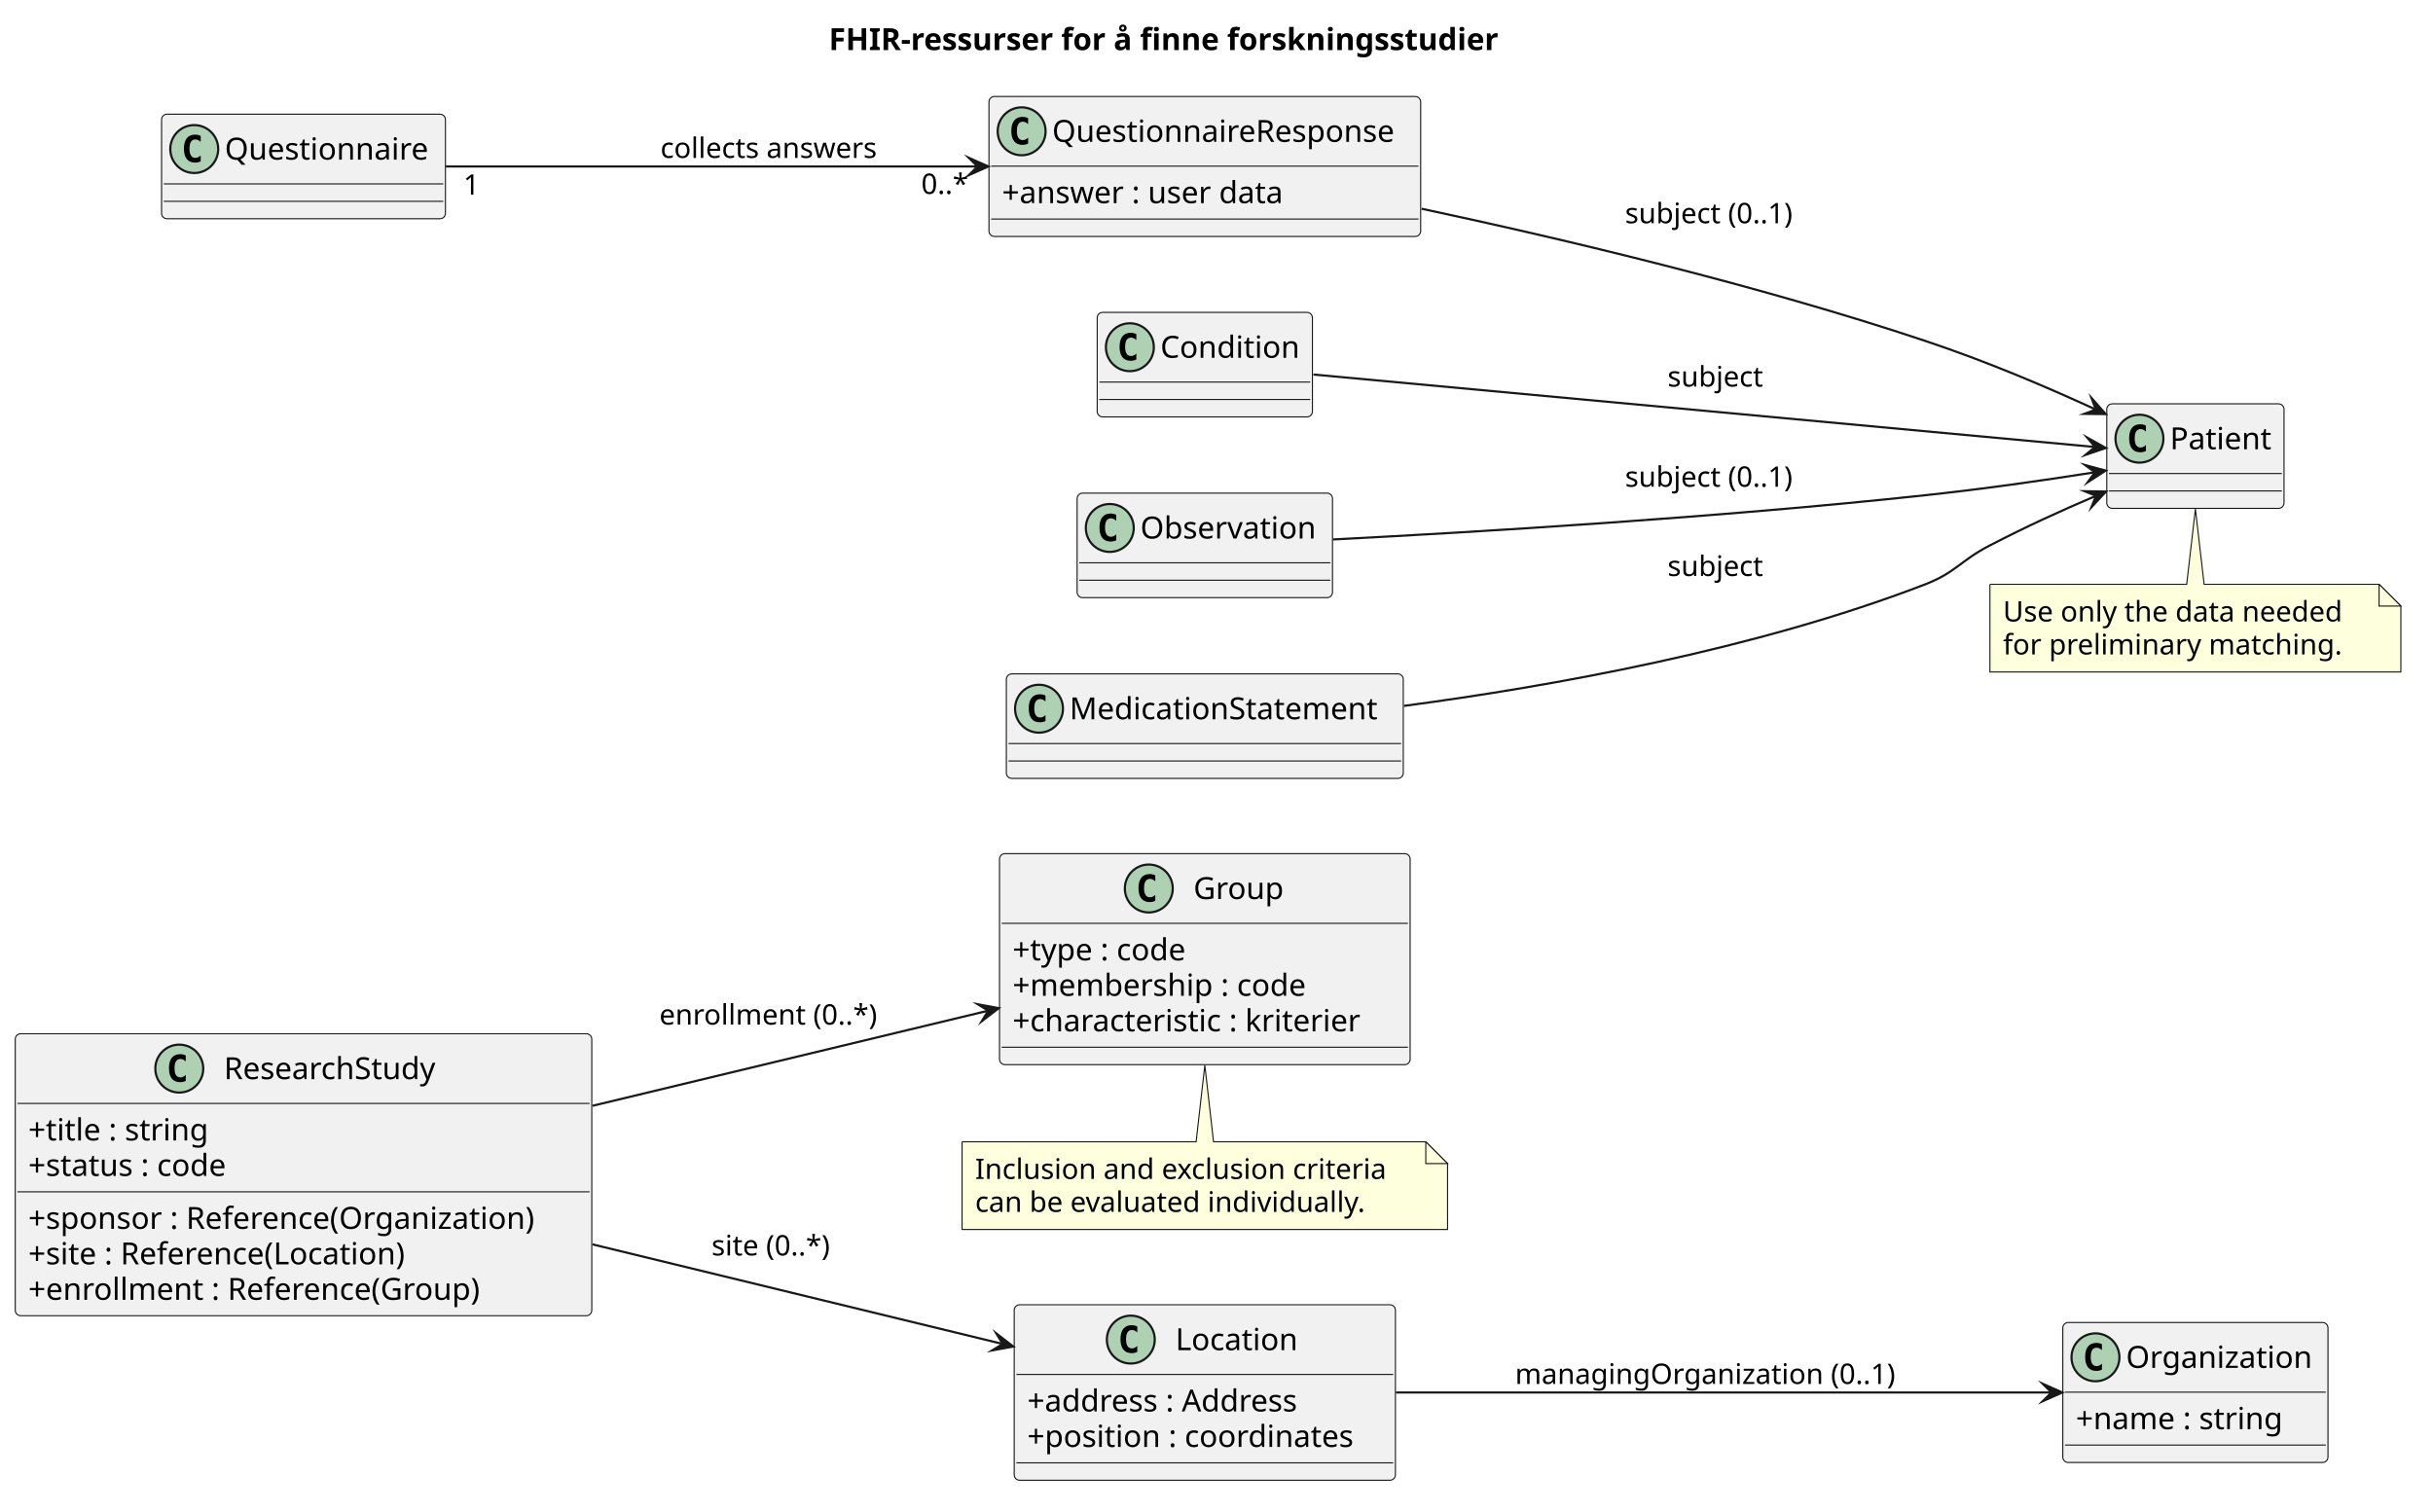
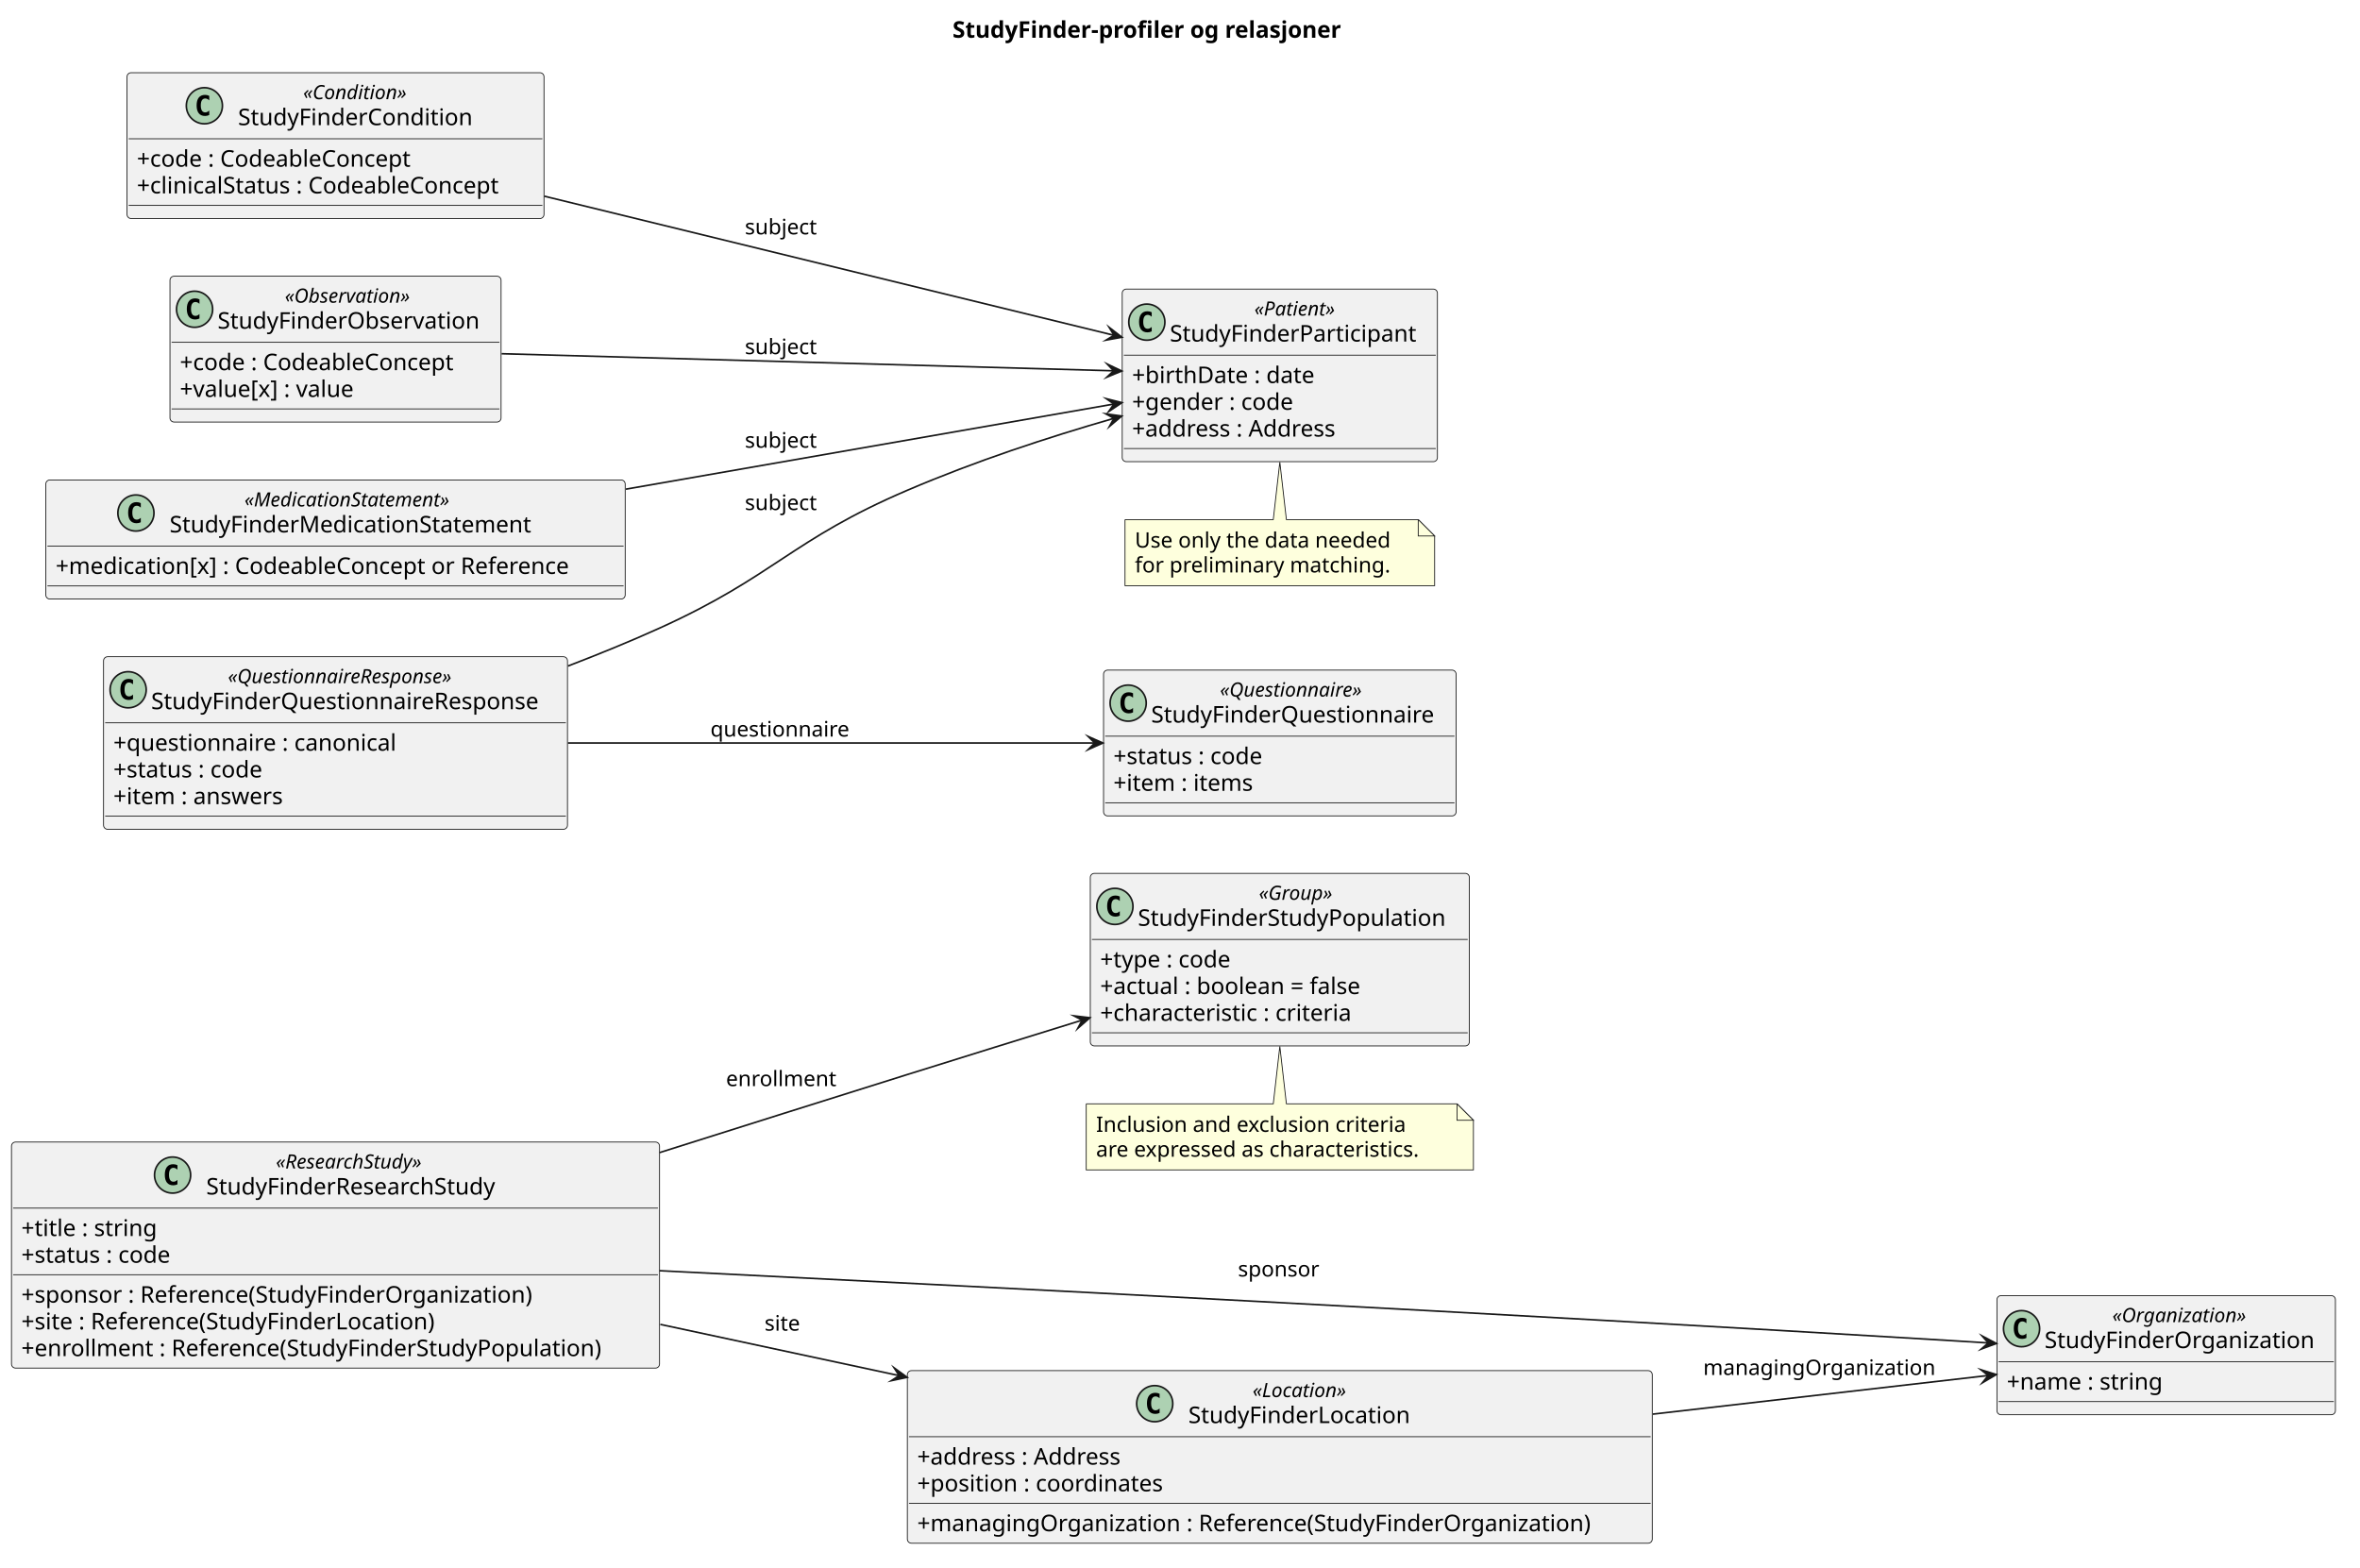
- <svg xmlns="http://www.w3.org/2000/svg" version="1.1" data-diagram-type="CLASS" style="width:1117px;height:694px;background:#FFFFFF;" width="1117px" height="694px" viewBox="0 0 1117 694" zoomAndPan="magnify" preserveAspectRatio="none" contentStyleType="text/css">
+ <svg xmlns="http://www.w3.org/2000/svg" version="1.1" data-diagram-type="CLASS" style="width:1438px;height:955px;background:#FFFFFF;" width="1438px" height="955px" viewBox="0 0 1438 955" zoomAndPan="magnify" preserveAspectRatio="none" contentStyleType="text/css">
  <defs />
  <g font-family="sans-serif" lengthAdjust="spacing">
    <g class="title" data-source-line="1">
-       <text x="380.534" y="22.995" fill="#000" font-size="14" textLength="349.18" font-weight="700">FHIR-ressurser for å finne forskningsstudier</text>
+       <text x="580.395" y="22.995" fill="#000" font-size="14" textLength="270.231" font-weight="700">StudyFinder-profiler og relasjoner</text>
    </g>
-     <g class="entity" data-qualified-name="ResearchStudy" id="ent0001" data-source-line="6">
-       <rect x="7" y="474.707" width="264.69" height="129.484" fill="#F1F1F1" style="stroke:#181818;stroke-width:0.5;" rx="2.5" ry="2.5" />
-       <ellipse cx="82.308" cy="490.707" rx="11" ry="11" fill="#ADD1B2" style="stroke:#181818;stroke-width:1;" />
-       <path d="M85.277,496.348 Q84.699,496.644 84.058,496.785 Q83.417,496.941 82.714,496.941 Q80.214,496.941 78.886,495.301 Q77.574,493.644 77.574,490.519 Q77.574,487.394 78.886,485.738 Q80.214,484.082 82.714,484.082 Q83.417,484.082 84.058,484.238 Q84.714,484.394 85.277,484.691 L85.277,487.41 Q84.652,486.832 84.058,486.566 Q83.464,486.285 82.839,486.285 Q81.496,486.285 80.808,487.363 Q80.121,488.426 80.121,490.519 Q80.121,492.613 80.808,493.691 Q81.496,494.754 82.839,494.754 Q83.464,494.754 84.058,494.488 Q84.652,494.207 85.277,493.629 L85.277,496.348 Z " fill="#000" />
-       <text x="102.808" y="495.554" fill="#000" font-size="14" textLength="105.574">ResearchStudy</text>
-       <line x1="8" y1="506.707" x2="270.69" y2="506.707" style="stroke:#181818;stroke-width:0.5;" />
-       <text x="13" y="523.702" fill="#000" font-size="14" textLength="92.907">+title : string</text>
-       <text x="13" y="539.999" fill="#000" font-size="14" textLength="102.129">+status : code</text>
-       <line x1="8" y1="547.301" x2="270.69" y2="547.301" style="stroke:#181818;stroke-width:0.5;" />
-       <text x="13" y="564.296" fill="#000" font-size="14" textLength="252.69">+sponsor : Reference(Organization)</text>
-       <text x="13" y="580.593" fill="#000" font-size="14" textLength="192.452">+site : Reference(Location)</text>
-       <text x="13" y="596.889" fill="#000" font-size="14" textLength="226.837">+enrollment : Reference(Group)</text>
+     <g class="entity" data-qualified-name="StudyFinderResearchStudy" id="ent0001" data-source-line="6">
+       <rect x="7" y="695.857" width="394.874" height="137.75" fill="#F1F1F1" style="stroke:#181818;stroke-width:0.5;" rx="2.5" ry="2.5" />
+       <ellipse cx="105.154" cy="715.99" rx="11" ry="11" fill="#ADD1B2" style="stroke:#181818;stroke-width:1;" />
+       <path d="M108.123,721.63 Q107.544,721.927 106.904,722.068 Q106.263,722.224 105.56,722.224 Q103.06,722.224 101.732,720.583 Q100.419,718.927 100.419,715.802 Q100.419,712.677 101.732,711.021 Q103.06,709.365 105.56,709.365 Q106.263,709.365 106.904,709.521 Q107.56,709.677 108.123,709.974 L108.123,712.693 Q107.498,712.115 106.904,711.849 Q106.31,711.568 105.685,711.568 Q104.341,711.568 103.654,712.646 Q102.966,713.708 102.966,715.802 Q102.966,717.896 103.654,718.974 Q104.341,720.037 105.685,720.037 Q106.31,720.037 106.904,719.771 Q107.498,719.49 108.123,718.912 L108.123,721.63 Z " fill="#000" />
+       <text x="168.099" y="711.996" fill="#000" font-size="12" textLength="105.176" font-style="italic">«ResearchStudy»</text>
+       <text x="125.654" y="727.821" fill="#000" font-size="14" textLength="190.066">StudyFinderResearchStudy</text>
+       <line x1="8" y1="736.123" x2="400.874" y2="736.123" style="stroke:#181818;stroke-width:0.5;" />
+       <text x="13" y="753.118" fill="#000" font-size="14" textLength="92.907">+title : string</text>
+       <text x="13" y="769.414" fill="#000" font-size="14" textLength="102.129">+status : code</text>
+       <line x1="8" y1="776.716" x2="400.874" y2="776.716" style="stroke:#181818;stroke-width:0.5;" />
+       <text x="13" y="793.711" fill="#000" font-size="14" textLength="337.183">+sponsor : Reference(StudyFinderOrganization)</text>
+       <text x="13" y="810.008" fill="#000" font-size="14" textLength="276.944">+site : Reference(StudyFinderLocation)</text>
+       <text x="13" y="826.305" fill="#000" font-size="14" textLength="382.874">+enrollment : Reference(StudyFinderStudyPopulation)</text>
    </g>
-     <g class="entity" data-qualified-name="Group" id="ent0002" data-source-line="14">
-       <rect x="458.88" y="392.007" width="188.518" height="96.891" fill="#F1F1F1" style="stroke:#181818;stroke-width:0.5;" rx="2.5" ry="2.5" />
-       <ellipse cx="527.424" cy="408.007" rx="11" ry="11" fill="#ADD1B2" style="stroke:#181818;stroke-width:1;" />
-       <path d="M530.393,413.648 Q529.815,413.944 529.174,414.085 Q528.533,414.241 527.83,414.241 Q525.33,414.241 524.002,412.601 Q522.69,410.944 522.69,407.819 Q522.69,404.694 524.002,403.038 Q525.33,401.382 527.83,401.382 Q528.533,401.382 529.174,401.538 Q529.83,401.694 530.393,401.991 L530.393,404.71 Q529.768,404.132 529.174,403.866 Q528.58,403.585 527.955,403.585 Q526.611,403.585 525.924,404.663 Q525.236,405.726 525.236,407.819 Q525.236,409.913 525.924,410.991 Q526.611,412.054 527.955,412.054 Q528.58,412.054 529.174,411.788 Q529.768,411.507 530.393,410.929 L530.393,413.648 Z " fill="#000" />
-       <text x="547.924" y="412.854" fill="#000" font-size="14" textLength="42.93">Group</text>
-       <line x1="459.88" y1="424.007" x2="646.398" y2="424.007" style="stroke:#181818;stroke-width:0.5;" />
-       <text x="464.88" y="441.002" fill="#000" font-size="14" textLength="90.385">+type : code</text>
-       <text x="464.88" y="457.299" fill="#000" font-size="14" textLength="147.198">+membership : code</text>
-       <text x="464.88" y="473.596" fill="#000" font-size="14" textLength="176.518">+characteristic : kriterier</text>
-       <line x1="459.88" y1="480.898" x2="646.398" y2="480.898" style="stroke:#181818;stroke-width:0.5;" />
+     <g class="entity" data-qualified-name="StudyFinderStudyPopulation" id="ent0002" data-source-line="14">
+       <rect x="664.34" y="532.147" width="230.967" height="105.156" fill="#F1F1F1" style="stroke:#181818;stroke-width:0.5;" rx="2.5" ry="2.5" />
+       <ellipse cx="679.34" cy="552.28" rx="11" ry="11" fill="#ADD1B2" style="stroke:#181818;stroke-width:1;" />
+       <path d="M682.309,557.92 Q681.731,558.217 681.09,558.358 Q680.449,558.514 679.746,558.514 Q677.246,558.514 675.918,556.873 Q674.606,555.217 674.606,552.092 Q674.606,548.967 675.918,547.311 Q677.246,545.655 679.746,545.655 Q680.449,545.655 681.09,545.811 Q681.746,545.967 682.309,546.264 L682.309,548.983 Q681.684,548.405 681.09,548.139 Q680.496,547.858 679.871,547.858 Q678.528,547.858 677.84,548.936 Q677.153,549.998 677.153,552.092 Q677.153,554.186 677.84,555.264 Q678.528,556.327 679.871,556.327 Q680.496,556.327 681.09,556.061 Q681.684,555.78 682.309,555.202 L682.309,557.92 Z " fill="#000" />
+       <text x="767.083" y="548.286" fill="#000" font-size="12" textLength="51.48" font-style="italic">«Group»</text>
+       <text x="693.34" y="564.111" fill="#000" font-size="14" textLength="198.967">StudyFinderStudyPopulation</text>
+       <line x1="665.34" y1="572.412" x2="894.307" y2="572.412" style="stroke:#181818;stroke-width:0.5;" />
+       <text x="670.34" y="589.408" fill="#000" font-size="14" textLength="90.385">+type : code</text>
+       <text x="670.34" y="605.704" fill="#000" font-size="14" textLength="178.363">+actual : boolean = false</text>
+       <text x="670.34" y="622.001" fill="#000" font-size="14" textLength="170.317">+characteristic : criteria</text>
+       <line x1="665.34" y1="629.303" x2="894.307" y2="629.303" style="stroke:#181818;stroke-width:0.5;" />
    </g>
-     <g class="entity" data-qualified-name="Organization" id="ent0003" data-source-line="20">
-       <rect x="947.04" y="607.297" width="121.749" height="64.297" fill="#F1F1F1" style="stroke:#181818;stroke-width:0.5;" rx="2.5" ry="2.5" />
-       <ellipse cx="962.04" cy="623.297" rx="11" ry="11" fill="#ADD1B2" style="stroke:#181818;stroke-width:1;" />
-       <path d="M965.009,628.938 Q964.431,629.234 963.79,629.375 Q963.149,629.531 962.446,629.531 Q959.946,629.531 958.618,627.891 Q957.306,626.234 957.306,623.109 Q957.306,619.984 958.618,618.328 Q959.946,616.672 962.446,616.672 Q963.149,616.672 963.79,616.828 Q964.446,616.984 965.009,617.281 L965.009,620 Q964.384,619.422 963.79,619.156 Q963.196,618.875 962.571,618.875 Q961.228,618.875 960.54,619.953 Q959.853,621.016 959.853,623.109 Q959.853,625.203 960.54,626.281 Q961.228,627.344 962.571,627.344 Q963.196,627.344 963.79,627.078 Q964.384,626.797 965.009,626.219 L965.009,628.938 Z " fill="#000" />
-       <text x="976.04" y="628.144" fill="#000" font-size="14" textLength="89.749">Organization</text>
-       <line x1="948.04" y1="639.297" x2="1067.789" y2="639.297" style="stroke:#181818;stroke-width:0.5;" />
-       <text x="953.04" y="656.292" fill="#000" font-size="14" textLength="105.239">+name : string</text>
-       <line x1="948.04" y1="663.594" x2="1067.789" y2="663.594" style="stroke:#181818;stroke-width:0.5;" />
+     <g class="entity" data-qualified-name="StudyFinderOrganization" id="ent0003" data-source-line="20">
+       <rect x="1216.78" y="789.447" width="206.241" height="72.563" fill="#F1F1F1" style="stroke:#181818;stroke-width:0.5;" rx="2.5" ry="2.5" />
+       <ellipse cx="1231.78" cy="809.58" rx="11" ry="11" fill="#ADD1B2" style="stroke:#181818;stroke-width:1;" />
+       <path d="M1234.749,815.22 Q1234.171,815.517 1233.53,815.658 Q1232.889,815.814 1232.186,815.814 Q1229.686,815.814 1228.358,814.173 Q1227.046,812.517 1227.046,809.392 Q1227.046,806.267 1228.358,804.611 Q1229.686,802.955 1232.186,802.955 Q1232.889,802.955 1233.53,803.111 Q1234.186,803.267 1234.749,803.564 L1234.749,806.283 Q1234.124,805.705 1233.53,805.439 Q1232.936,805.158 1232.311,805.158 Q1230.968,805.158 1230.28,806.236 Q1229.593,807.298 1229.593,809.392 Q1229.593,811.486 1230.28,812.564 Q1230.968,813.627 1232.311,813.627 Q1232.936,813.627 1233.53,813.361 Q1234.124,813.08 1234.749,812.502 L1234.749,815.22 Z " fill="#000" />
+       <text x="1287.095" y="805.586" fill="#000" font-size="12" textLength="91.611" font-style="italic">«Organization»</text>
+       <text x="1245.78" y="821.411" fill="#000" font-size="14" textLength="174.241">StudyFinderOrganization</text>
+       <line x1="1217.78" y1="829.713" x2="1422.021" y2="829.713" style="stroke:#181818;stroke-width:0.5;" />
+       <text x="1222.78" y="846.708" fill="#000" font-size="14" textLength="105.239">+name : string</text>
+       <line x1="1217.78" y1="854.009" x2="1422.021" y2="854.009" style="stroke:#181818;stroke-width:0.5;" />
    </g>
-     <g class="entity" data-qualified-name="Location" id="ent0004" data-source-line="24">
-       <rect x="465.63" y="599.157" width="175.01" height="80.594" fill="#F1F1F1" style="stroke:#181818;stroke-width:0.5;" rx="2.5" ry="2.5" />
-       <ellipse cx="519.155" cy="615.157" rx="11" ry="11" fill="#ADD1B2" style="stroke:#181818;stroke-width:1;" />
-       <path d="M522.124,620.798 Q521.546,621.094 520.905,621.235 Q520.265,621.391 519.562,621.391 Q517.062,621.391 515.734,619.751 Q514.421,618.094 514.421,614.969 Q514.421,611.844 515.734,610.188 Q517.062,608.532 519.562,608.532 Q520.265,608.532 520.905,608.688 Q521.562,608.844 522.124,609.141 L522.124,611.86 Q521.499,611.282 520.905,611.016 Q520.312,610.735 519.687,610.735 Q518.343,610.735 517.655,611.813 Q516.968,612.876 516.968,614.969 Q516.968,617.063 517.655,618.141 Q518.343,619.204 519.687,619.204 Q520.312,619.204 520.905,618.938 Q521.499,618.657 522.124,618.079 L522.124,620.798 Z " fill="#000" />
-       <text x="539.655" y="620.004" fill="#000" font-size="14" textLength="59.459">Location</text>
-       <line x1="466.63" y1="631.157" x2="639.64" y2="631.157" style="stroke:#181818;stroke-width:0.5;" />
-       <text x="471.63" y="648.152" fill="#000" font-size="14" textLength="136.965">+address : Address</text>
-       <text x="471.63" y="664.449" fill="#000" font-size="14" textLength="163.01">+position : coordinates</text>
-       <line x1="466.63" y1="671.751" x2="639.64" y2="671.751" style="stroke:#181818;stroke-width:0.5;" />
+     <g class="entity" data-qualified-name="StudyFinderLocation" id="ent0004" data-source-line="24">
+       <rect x="552.87" y="835.147" width="453.902" height="105.156" fill="#F1F1F1" style="stroke:#181818;stroke-width:0.5;" rx="2.5" ry="2.5" />
+       <ellipse cx="703.596" cy="855.28" rx="11" ry="11" fill="#ADD1B2" style="stroke:#181818;stroke-width:1;" />
+       <path d="M706.564,860.92 Q705.986,861.217 705.346,861.358 Q704.705,861.514 704.002,861.514 Q701.502,861.514 700.174,859.873 Q698.861,858.217 698.861,855.092 Q698.861,851.967 700.174,850.311 Q701.502,848.655 704.002,848.655 Q704.705,848.655 705.346,848.811 Q706.002,848.967 706.564,849.264 L706.564,851.983 Q705.939,851.405 705.346,851.139 Q704.752,850.858 704.127,850.858 Q702.783,850.858 702.096,851.936 Q701.408,852.998 701.408,855.092 Q701.408,857.186 702.096,858.264 Q702.783,859.327 704.127,859.327 Q704.752,859.327 705.346,859.061 Q705.939,858.78 706.564,858.202 L706.564,860.92 Z " fill="#000" />
+       <text x="763.247" y="851.286" fill="#000" font-size="12" textLength="65.648" font-style="italic">«Location»</text>
+       <text x="724.096" y="867.111" fill="#000" font-size="14" textLength="143.951">StudyFinderLocation</text>
+       <line x1="553.87" y1="875.413" x2="1005.772" y2="875.413" style="stroke:#181818;stroke-width:0.5;" />
+       <text x="558.87" y="892.408" fill="#000" font-size="14" textLength="136.965">+address : Address</text>
+       <text x="558.87" y="908.704" fill="#000" font-size="14" textLength="163.01">+position : coordinates</text>
+       <line x1="553.87" y1="916.006" x2="1005.772" y2="916.006" style="stroke:#181818;stroke-width:0.5;" />
+       <text x="558.87" y="933.001" fill="#000" font-size="14" textLength="441.902">+managingOrganization : Reference(StudyFinderOrganization)</text>
    </g>
-     <g class="entity" data-qualified-name="Questionnaire" id="ent0005" data-source-line="29">
-       <rect x="74.18" y="52.447" width="130.328" height="48" fill="#F1F1F1" style="stroke:#181818;stroke-width:0.5;" rx="2.5" ry="2.5" />
-       <ellipse cx="89.18" cy="68.447" rx="11" ry="11" fill="#ADD1B2" style="stroke:#181818;stroke-width:1;" />
-       <path d="M92.149,74.088 Q91.571,74.384 90.93,74.525 Q90.289,74.681 89.586,74.681 Q87.086,74.681 85.758,73.041 Q84.446,71.384 84.446,68.259 Q84.446,65.134 85.758,63.478 Q87.086,61.822 89.586,61.822 Q90.289,61.822 90.93,61.978 Q91.586,62.134 92.149,62.431 L92.149,65.15 Q91.524,64.572 90.93,64.306 Q90.336,64.025 89.711,64.025 Q88.368,64.025 87.68,65.103 Q86.993,66.166 86.993,68.259 Q86.993,70.353 87.68,71.431 Q88.368,72.494 89.711,72.494 Q90.336,72.494 90.93,72.228 Q91.524,71.947 92.149,71.369 L92.149,74.088 Z " fill="#000" />
-       <text x="103.18" y="73.294" fill="#000" font-size="14" textLength="98.328">Questionnaire</text>
-       <line x1="75.18" y1="84.447" x2="203.508" y2="84.447" style="stroke:#181818;stroke-width:0.5;" />
-       <line x1="75.18" y1="92.447" x2="203.508" y2="92.447" style="stroke:#181818;stroke-width:0.5;" />
+     <g class="entity" data-qualified-name="StudyFinderParticipant" id="ent0005" data-source-line="30">
+       <rect x="683.79" y="176.147" width="192.063" height="105.156" fill="#F1F1F1" style="stroke:#181818;stroke-width:0.5;" rx="2.5" ry="2.5" />
+       <ellipse cx="698.79" cy="196.28" rx="11" ry="11" fill="#ADD1B2" style="stroke:#181818;stroke-width:1;" />
+       <path d="M701.759,201.92 Q701.181,202.217 700.54,202.358 Q699.899,202.514 699.196,202.514 Q696.696,202.514 695.368,200.873 Q694.056,199.217 694.056,196.092 Q694.056,192.967 695.368,191.311 Q696.696,189.655 699.196,189.655 Q699.899,189.655 700.54,189.811 Q701.196,189.967 701.759,190.264 L701.759,192.983 Q701.134,192.405 700.54,192.139 Q699.946,191.858 699.321,191.858 Q697.978,191.858 697.29,192.936 Q696.603,193.998 696.603,196.092 Q696.603,198.186 697.29,199.264 Q697.978,200.327 699.321,200.327 Q699.946,200.327 700.54,200.061 Q701.134,199.78 701.759,199.202 L701.759,201.92 Z " fill="#000" />
+       <text x="764.319" y="192.286" fill="#000" font-size="12" textLength="57.006" font-style="italic">«Patient»</text>
+       <text x="712.79" y="208.111" fill="#000" font-size="14" textLength="160.063">StudyFinderParticipant</text>
+       <line x1="684.79" y1="216.413" x2="874.853" y2="216.413" style="stroke:#181818;stroke-width:0.5;" />
+       <text x="689.79" y="233.408" fill="#000" font-size="14" textLength="123.272">+birthDate : date</text>
+       <text x="689.79" y="249.704" fill="#000" font-size="14" textLength="108.739">+gender : code</text>
+       <text x="689.79" y="266.001" fill="#000" font-size="14" textLength="136.965">+address : Address</text>
+       <line x1="684.79" y1="273.303" x2="874.853" y2="273.303" style="stroke:#181818;stroke-width:0.5;" />
    </g>
-     <g class="entity" data-qualified-name="QuestionnaireResponse" id="ent0006" data-source-line="30">
-       <rect x="454.04" y="44.297" width="198.195" height="64.297" fill="#F1F1F1" style="stroke:#181818;stroke-width:0.5;" rx="2.5" ry="2.5" />
-       <ellipse cx="469.04" cy="60.297" rx="11" ry="11" fill="#ADD1B2" style="stroke:#181818;stroke-width:1;" />
-       <path d="M472.009,65.938 Q471.431,66.234 470.79,66.375 Q470.149,66.531 469.446,66.531 Q466.946,66.531 465.618,64.891 Q464.306,63.234 464.306,60.109 Q464.306,56.984 465.618,55.328 Q466.946,53.672 469.446,53.672 Q470.149,53.672 470.79,53.828 Q471.446,53.984 472.009,54.281 L472.009,57 Q471.384,56.422 470.79,56.156 Q470.196,55.875 469.571,55.875 Q468.228,55.875 467.54,56.953 Q466.853,58.016 466.853,60.109 Q466.853,62.203 467.54,63.281 Q468.228,64.344 469.571,64.344 Q470.196,64.344 470.79,64.078 Q471.384,63.797 472.009,63.219 L472.009,65.938 Z " fill="#000" />
-       <text x="483.04" y="65.144" fill="#000" font-size="14" textLength="166.195">QuestionnaireResponse</text>
-       <line x1="455.04" y1="76.297" x2="651.235" y2="76.297" style="stroke:#181818;stroke-width:0.5;" />
-       <text x="460.04" y="93.292" fill="#000" font-size="14" textLength="142.434">+answer : user data</text>
-       <line x1="455.04" y1="100.594" x2="651.235" y2="100.594" style="stroke:#181818;stroke-width:0.5;" />
+     <g class="entity" data-qualified-name="StudyFinderCondition" id="ent0006" data-source-line="36">
+       <rect x="77.4" y="44.297" width="254.074" height="88.859" fill="#F1F1F1" style="stroke:#181818;stroke-width:0.5;" rx="2.5" ry="2.5" />
+       <ellipse cx="124.537" cy="64.43" rx="11" ry="11" fill="#ADD1B2" style="stroke:#181818;stroke-width:1;" />
+       <path d="M127.506,70.07 Q126.928,70.367 126.287,70.508 Q125.647,70.664 124.943,70.664 Q122.443,70.664 121.115,69.023 Q119.803,67.367 119.803,64.242 Q119.803,61.117 121.115,59.461 Q122.443,57.805 124.943,57.805 Q125.647,57.805 126.287,57.961 Q126.943,58.117 127.506,58.414 L127.506,61.133 Q126.881,60.555 126.287,60.289 Q125.693,60.008 125.068,60.008 Q123.725,60.008 123.037,61.086 Q122.35,62.148 122.35,64.242 Q122.35,66.336 123.037,67.414 Q123.725,68.477 125.068,68.477 Q125.693,68.477 126.287,68.211 Q126.881,67.93 127.506,67.352 L127.506,70.07 Z " fill="#000" />
+       <text x="184.713" y="60.436" fill="#000" font-size="12" textLength="71.947" font-style="italic">«Condition»</text>
+       <text x="145.037" y="76.261" fill="#000" font-size="14" textLength="151.3">StudyFinderCondition</text>
+       <line x1="78.4" y1="84.563" x2="330.474" y2="84.563" style="stroke:#181818;stroke-width:0.5;" />
+       <text x="83.4" y="101.558" fill="#000" font-size="14" textLength="182.82">+code : CodeableConcept</text>
+       <text x="83.4" y="117.854" fill="#000" font-size="14" textLength="242.074">+clinicalStatus : CodeableConcept</text>
+       <line x1="78.4" y1="125.156" x2="330.474" y2="125.156" style="stroke:#181818;stroke-width:0.5;" />
    </g>
-     <g class="entity" data-qualified-name="Patient" id="ent0007" data-source-line="34">
-       <rect x="967.23" y="185.447" width="81.376" height="48" fill="#F1F1F1" style="stroke:#181818;stroke-width:0.5;" rx="2.5" ry="2.5" />
-       <ellipse cx="982.23" cy="201.447" rx="11" ry="11" fill="#ADD1B2" style="stroke:#181818;stroke-width:1;" />
-       <path d="M985.199,207.088 Q984.621,207.384 983.98,207.525 Q983.339,207.681 982.636,207.681 Q980.136,207.681 978.808,206.041 Q977.496,204.384 977.496,201.259 Q977.496,198.134 978.808,196.478 Q980.136,194.822 982.636,194.822 Q983.339,194.822 983.98,194.978 Q984.636,195.134 985.199,195.431 L985.199,198.15 Q984.574,197.572 983.98,197.306 Q983.386,197.025 982.761,197.025 Q981.418,197.025 980.73,198.103 Q980.043,199.166 980.043,201.259 Q980.043,203.353 980.73,204.431 Q981.418,205.494 982.761,205.494 Q983.386,205.494 983.98,205.228 Q984.574,204.947 985.199,204.369 L985.199,207.088 Z " fill="#000" />
-       <text x="996.23" y="206.294" fill="#000" font-size="14" textLength="49.376">Patient</text>
-       <line x1="968.23" y1="217.447" x2="1047.606" y2="217.447" style="stroke:#181818;stroke-width:0.5;" />
-       <line x1="968.23" y1="225.447" x2="1047.606" y2="225.447" style="stroke:#181818;stroke-width:0.5;" />
+     <g class="entity" data-qualified-name="StudyFinderObservation" id="ent0007" data-source-line="41">
+       <rect x="103.57" y="168.297" width="201.743" height="88.859" fill="#F1F1F1" style="stroke:#181818;stroke-width:0.5;" rx="2.5" ry="2.5" />
+       <ellipse cx="118.57" cy="188.43" rx="11" ry="11" fill="#ADD1B2" style="stroke:#181818;stroke-width:1;" />
+       <path d="M121.539,194.07 Q120.961,194.367 120.32,194.508 Q119.679,194.664 118.976,194.664 Q116.476,194.664 115.148,193.023 Q113.836,191.367 113.836,188.242 Q113.836,185.117 115.148,183.461 Q116.476,181.805 118.976,181.805 Q119.679,181.805 120.32,181.961 Q120.976,182.117 121.539,182.414 L121.539,185.133 Q120.914,184.555 120.32,184.289 Q119.726,184.008 119.101,184.008 Q117.758,184.008 117.07,185.086 Q116.383,186.148 116.383,188.242 Q116.383,190.336 117.07,191.414 Q117.758,192.477 119.101,192.477 Q119.726,192.477 120.32,192.211 Q120.914,191.93 121.539,191.352 L121.539,194.07 Z " fill="#000" />
+       <text x="173.564" y="184.436" fill="#000" font-size="12" textLength="87.756" font-style="italic">«Observation»</text>
+       <text x="132.57" y="200.261" fill="#000" font-size="14" textLength="169.743">StudyFinderObservation</text>
+       <line x1="104.57" y1="208.563" x2="304.313" y2="208.563" style="stroke:#181818;stroke-width:0.5;" />
+       <text x="109.57" y="225.558" fill="#000" font-size="14" textLength="182.82">+code : CodeableConcept</text>
+       <text x="109.57" y="241.854" fill="#000" font-size="14" textLength="121.037">+value[x] : value</text>
+       <line x1="104.57" y1="249.156" x2="304.313" y2="249.156" style="stroke:#181818;stroke-width:0.5;" />
    </g>
-     <g class="entity" data-qualified-name="Condition" id="ent0008" data-source-line="35">
-       <rect x="503.73" y="143.447" width="98.808" height="48" fill="#F1F1F1" style="stroke:#181818;stroke-width:0.5;" rx="2.5" ry="2.5" />
-       <ellipse cx="518.73" cy="159.447" rx="11" ry="11" fill="#ADD1B2" style="stroke:#181818;stroke-width:1;" />
-       <path d="M521.699,165.088 Q521.121,165.384 520.48,165.525 Q519.839,165.681 519.136,165.681 Q516.636,165.681 515.308,164.041 Q513.996,162.384 513.996,159.259 Q513.996,156.134 515.308,154.478 Q516.636,152.822 519.136,152.822 Q519.839,152.822 520.48,152.978 Q521.136,153.134 521.699,153.431 L521.699,156.15 Q521.074,155.572 520.48,155.306 Q519.886,155.025 519.261,155.025 Q517.918,155.025 517.23,156.103 Q516.543,157.166 516.543,159.259 Q516.543,161.353 517.23,162.431 Q517.918,163.494 519.261,163.494 Q519.886,163.494 520.48,163.228 Q521.074,162.947 521.699,162.369 L521.699,165.088 Z " fill="#000" />
-       <text x="532.73" y="164.294" fill="#000" font-size="14" textLength="66.808">Condition</text>
-       <line x1="504.73" y1="175.447" x2="601.538" y2="175.447" style="stroke:#181818;stroke-width:0.5;" />
-       <line x1="504.73" y1="183.447" x2="601.538" y2="183.447" style="stroke:#181818;stroke-width:0.5;" />
+     <g class="entity" data-qualified-name="StudyFinderMedicationStatement" id="ent0008" data-source-line="46">
+       <rect x="27.91" y="292.447" width="353.045" height="72.563" fill="#F1F1F1" style="stroke:#181818;stroke-width:0.5;" rx="2.5" ry="2.5" />
+       <ellipse cx="82.82" cy="312.58" rx="11" ry="11" fill="#ADD1B2" style="stroke:#181818;stroke-width:1;" />
+       <path d="M85.788,318.22 Q85.21,318.517 84.57,318.658 Q83.929,318.814 83.226,318.814 Q80.726,318.814 79.398,317.173 Q78.085,315.517 78.085,312.392 Q78.085,309.267 79.398,307.611 Q80.726,305.955 83.226,305.955 Q83.929,305.955 84.57,306.111 Q85.226,306.267 85.788,306.564 L85.788,309.283 Q85.163,308.705 84.57,308.439 Q83.976,308.158 83.351,308.158 Q82.007,308.158 81.32,309.236 Q80.632,310.298 80.632,312.392 Q80.632,314.486 81.32,315.564 Q82.007,316.627 83.351,316.627 Q83.976,316.627 84.57,316.361 Q85.163,316.08 85.788,315.502 L85.788,318.22 Z " fill="#000" />
+       <text x="148.955" y="308.586" fill="#000" font-size="12" textLength="143.455" font-style="italic">«MedicationStatement»</text>
+       <text x="103.32" y="324.411" fill="#000" font-size="14" textLength="234.726">StudyFinderMedicationStatement</text>
+       <line x1="28.91" y1="332.713" x2="379.955" y2="332.713" style="stroke:#181818;stroke-width:0.5;" />
+       <text x="33.91" y="349.708" fill="#000" font-size="14" textLength="341.045">+medication[x] : CodeableConcept or Reference</text>
+       <line x1="28.91" y1="357.009" x2="379.955" y2="357.009" style="stroke:#181818;stroke-width:0.5;" />
    </g>
-     <g class="entity" data-qualified-name="Observation" id="ent0009" data-source-line="36">
-       <rect x="494.51" y="226.447" width="117.251" height="48" fill="#F1F1F1" style="stroke:#181818;stroke-width:0.5;" rx="2.5" ry="2.5" />
-       <ellipse cx="509.51" cy="242.447" rx="11" ry="11" fill="#ADD1B2" style="stroke:#181818;stroke-width:1;" />
-       <path d="M512.479,248.088 Q511.901,248.384 511.26,248.525 Q510.619,248.681 509.916,248.681 Q507.416,248.681 506.088,247.041 Q504.776,245.384 504.776,242.259 Q504.776,239.134 506.088,237.478 Q507.416,235.822 509.916,235.822 Q510.619,235.822 511.26,235.978 Q511.916,236.134 512.479,236.431 L512.479,239.15 Q511.854,238.572 511.26,238.306 Q510.666,238.025 510.041,238.025 Q508.698,238.025 508.01,239.103 Q507.323,240.166 507.323,242.259 Q507.323,244.353 508.01,245.431 Q508.698,246.494 510.041,246.494 Q510.666,246.494 511.26,246.228 Q511.854,245.947 512.479,245.369 L512.479,248.088 Z " fill="#000" />
-       <text x="523.51" y="247.294" fill="#000" font-size="14" textLength="85.251">Observation</text>
-       <line x1="495.51" y1="258.447" x2="610.761" y2="258.447" style="stroke:#181818;stroke-width:0.5;" />
-       <line x1="495.51" y1="266.447" x2="610.761" y2="266.447" style="stroke:#181818;stroke-width:0.5;" />
+     <g class="entity" data-qualified-name="StudyFinderQuestionnaire" id="ent0009" data-source-line="50">
+       <rect x="672.42" y="408.297" width="214.82" height="88.859" fill="#F1F1F1" style="stroke:#181818;stroke-width:0.5;" rx="2.5" ry="2.5" />
+       <ellipse cx="687.42" cy="428.43" rx="11" ry="11" fill="#ADD1B2" style="stroke:#181818;stroke-width:1;" />
+       <path d="M690.389,434.07 Q689.811,434.367 689.17,434.508 Q688.529,434.664 687.826,434.664 Q685.326,434.664 683.998,433.023 Q682.686,431.367 682.686,428.242 Q682.686,425.117 683.998,423.461 Q685.326,421.805 687.826,421.805 Q688.529,421.805 689.17,421.961 Q689.826,422.117 690.389,422.414 L690.389,425.133 Q689.764,424.555 689.17,424.289 Q688.576,424.008 687.951,424.008 Q686.608,424.008 685.92,425.086 Q685.233,426.148 685.233,428.242 Q685.233,430.336 685.92,431.414 Q686.608,432.477 687.951,432.477 Q688.576,432.477 689.17,432.211 Q689.764,431.93 690.389,431.352 L690.389,434.07 Z " fill="#000" />
+       <text x="743.348" y="424.436" fill="#000" font-size="12" textLength="98.965" font-style="italic">«Questionnaire»</text>
+       <text x="701.42" y="440.261" fill="#000" font-size="14" textLength="182.82">StudyFinderQuestionnaire</text>
+       <line x1="673.42" y1="448.563" x2="886.24" y2="448.563" style="stroke:#181818;stroke-width:0.5;" />
+       <text x="678.42" y="465.558" fill="#000" font-size="14" textLength="102.129">+status : code</text>
+       <text x="678.42" y="481.854" fill="#000" font-size="14" textLength="95.901">+item : items</text>
+       <line x1="673.42" y1="489.156" x2="886.24" y2="489.156" style="stroke:#181818;stroke-width:0.5;" />
    </g>
-     <g class="entity" data-qualified-name="MedicationStatement" id="ent0010" data-source-line="37">
-       <rect x="462.02" y="309.447" width="182.233" height="48" fill="#F1F1F1" style="stroke:#181818;stroke-width:0.5;" rx="2.5" ry="2.5" />
-       <ellipse cx="477.02" cy="325.447" rx="11" ry="11" fill="#ADD1B2" style="stroke:#181818;stroke-width:1;" />
-       <path d="M479.989,331.088 Q479.411,331.384 478.77,331.525 Q478.129,331.681 477.426,331.681 Q474.926,331.681 473.598,330.041 Q472.286,328.384 472.286,325.259 Q472.286,322.134 473.598,320.478 Q474.926,318.822 477.426,318.822 Q478.129,318.822 478.77,318.978 Q479.426,319.134 479.989,319.431 L479.989,322.15 Q479.364,321.572 478.77,321.306 Q478.176,321.025 477.551,321.025 Q476.208,321.025 475.52,322.103 Q474.833,323.166 474.833,325.259 Q474.833,327.353 475.52,328.431 Q476.208,329.494 477.551,329.494 Q478.176,329.494 478.77,329.228 Q479.364,328.947 479.989,328.369 L479.989,331.088 Z " fill="#000" />
-       <text x="491.02" y="330.294" fill="#000" font-size="14" textLength="150.233">MedicationStatement</text>
-       <line x1="463.02" y1="341.447" x2="643.253" y2="341.447" style="stroke:#181818;stroke-width:0.5;" />
-       <line x1="463.02" y1="349.447" x2="643.253" y2="349.447" style="stroke:#181818;stroke-width:0.5;" />
+     <g class="entity" data-qualified-name="StudyFinderQuestionnaireResponse" id="ent0010" data-source-line="55">
+       <rect x="63.09" y="400.147" width="282.688" height="105.156" fill="#F1F1F1" style="stroke:#181818;stroke-width:0.5;" rx="2.5" ry="2.5" />
+       <ellipse cx="78.09" cy="420.28" rx="11" ry="11" fill="#ADD1B2" style="stroke:#181818;stroke-width:1;" />
+       <path d="M81.059,425.92 Q80.481,426.217 79.84,426.358 Q79.199,426.514 78.496,426.514 Q75.996,426.514 74.668,424.873 Q73.356,423.217 73.356,420.092 Q73.356,416.967 74.668,415.311 Q75.996,413.655 78.496,413.655 Q79.199,413.655 79.84,413.811 Q80.496,413.967 81.059,414.264 L81.059,416.983 Q80.434,416.405 79.84,416.139 Q79.246,415.858 78.621,415.858 Q77.278,415.858 76.59,416.936 Q75.903,417.998 75.903,420.092 Q75.903,422.186 76.59,423.264 Q77.278,424.327 78.621,424.327 Q79.246,424.327 79.84,424.061 Q80.434,423.78 81.059,423.202 L81.059,425.92 Z " fill="#000" />
+       <text x="138.865" y="416.286" fill="#000" font-size="12" textLength="157.137" font-style="italic">«QuestionnaireResponse»</text>
+       <text x="92.09" y="432.111" fill="#000" font-size="14" textLength="250.688">StudyFinderQuestionnaireResponse</text>
+       <line x1="64.09" y1="440.413" x2="344.778" y2="440.413" style="stroke:#181818;stroke-width:0.5;" />
+       <text x="69.09" y="457.408" fill="#000" font-size="14" textLength="188.187">+questionnaire : canonical</text>
+       <text x="69.09" y="473.704" fill="#000" font-size="14" textLength="102.129">+status : code</text>
+       <text x="69.09" y="490.001" fill="#000" font-size="14" textLength="114.837">+item : answers</text>
+       <line x1="64.09" y1="497.303" x2="344.778" y2="497.303" style="stroke:#181818;stroke-width:0.5;" />
    </g>
-     <g class="entity" data-qualified-name="GMN19" id="ent0020" data-source-line="49">
-       <path d="M441.69,524.317 L441.69,564.583 A0,0 0 0 0 441.69,564.583 L664.584,564.583 A0,0 0 0 0 664.584,564.583 L664.584,534.317 L654.584,524.317 L557.14,524.317 L553.14,489.157 L549.14,524.317 L441.69,524.317 A0,0 0 0 0 441.69,524.317" style="stroke:#181818;stroke-width:0.5;" fill="#FEFFDD" />
-       <path d="M654.584,524.317 L654.584,534.317 L664.584,534.317 L654.584,524.317" style="stroke:#181818;stroke-width:0.5;" fill="#FEFFDD" />
-       <text x="447.69" y="541.384" fill="#000" font-size="13" textLength="201.894">Inclusion and exclusion criteria</text>
-       <text x="447.69" y="556.517" fill="#000" font-size="13" textLength="195.349">can be evaluated individually.</text>
+     <g class="entity" data-qualified-name="GMN20" id="ent0021" data-source-line="72">
+       <path d="M661.86,672.597 L661.86,712.863 A0,0 0 0 0 661.86,712.863 L897.785,712.863 A0,0 0 0 0 897.785,712.863 L897.785,682.597 L887.785,672.597 L783.83,672.597 L779.83,637.517 L775.83,672.597 L661.86,672.597 A0,0 0 0 0 661.86,672.597" style="stroke:#181818;stroke-width:0.5;" fill="#FEFFDD" />
+       <path d="M887.785,672.597 L887.785,682.597 L897.785,682.597 L887.785,672.597" style="stroke:#181818;stroke-width:0.5;" fill="#FEFFDD" />
+       <text x="667.86" y="689.664" fill="#000" font-size="13" textLength="201.894">Inclusion and exclusion criteria</text>
+       <text x="667.86" y="704.797" fill="#000" font-size="13" textLength="214.925">are expressed as characteristics.</text>
    </g>
-     <g class="entity" data-qualified-name="GMN22" id="ent0023" data-source-line="54">
-       <path d="M913.58,268.317 L913.58,308.583 A0,0 0 0 0 913.58,308.583 L1102.247,308.583 A0,0 0 0 0 1102.247,308.583 L1102.247,278.317 L1092.247,268.317 L1011.92,268.317 L1007.92,233.727 L1003.92,268.317 L913.58,268.317 A0,0 0 0 0 913.58,268.317" style="stroke:#181818;stroke-width:0.5;" fill="#FEFFDD" />
-       <path d="M1092.247,268.317 L1092.247,278.317 L1102.247,278.317 L1092.247,268.317" style="stroke:#181818;stroke-width:0.5;" fill="#FEFFDD" />
-       <text x="919.58" y="285.384" fill="#000" font-size="13" textLength="167.667">Use only the data needed</text>
-       <text x="919.58" y="300.517" fill="#000" font-size="13" textLength="165.826">for preliminary matching.</text>
+     <g class="entity" data-qualified-name="GMN23" id="ent0024" data-source-line="77">
+       <path d="M685.49,316.597 L685.49,356.862 A0,0 0 0 0 685.49,356.862 L874.157,356.862 A0,0 0 0 0 874.157,356.862 L874.157,326.597 L864.157,316.597 L783.83,316.597 L779.83,281.517 L775.83,316.597 L685.49,316.597 A0,0 0 0 0 685.49,316.597" style="stroke:#181818;stroke-width:0.5;" fill="#FEFFDD" />
+       <path d="M864.157,316.597 L864.157,326.597 L874.157,326.597 L864.157,316.597" style="stroke:#181818;stroke-width:0.5;" fill="#FEFFDD" />
+       <text x="691.49" y="333.664" fill="#000" font-size="13" textLength="167.667">Use only the data needed</text>
+       <text x="691.49" y="348.797" fill="#000" font-size="13" textLength="165.826">for preliminary matching.</text>
    </g>
-     <g class="link" data-entity-1="ent0001" data-entity-2="ent0004" id="lnk11" data-source-line="39" data-link-type="dependency">
-       <path d="M272.05,571.437 C335.24,586.777 404.321,603.557 460.361,617.167" style="stroke:#181818;stroke-width:1;" fill="none" id="ResearchStudy-to-Location" codeLine="39" />
-       <polygon points="465.22,618.347,457.418,612.336,460.361,617.167,455.53,620.11,465.22,618.347" fill="#181818" style="stroke:#181818;stroke-width:1;stroke-linejoin:miter;stroke-miterlimit:10;" />
-       <text x="326.69" y="576.514" fill="#000" font-size="13" textLength="60.792">site (0..*)</text>
+     <g class="link" data-entity-1="ent0001" data-entity-2="ent0003" id="lnk11" data-source-line="61" data-link-type="dependency">
+       <path d="M401.92,774.267 C600.07,784.097 914.72,800.257 1186.78,816.727 C1196.41,817.317 1201.46,817.624 1211.49,818.274" style="stroke:#181818;stroke-width:1;" fill="none" id="StudyFinderResearchStudy-to-StudyFinderOrganization" codeLine="61" />
+       <polygon points="1216.48,818.597,1207.758,814.023,1211.49,818.274,1207.24,822.006,1216.48,818.597" fill="#181818" style="stroke:#181818;stroke-width:1;stroke-linejoin:miter;stroke-miterlimit:10;" />
+       <text x="754.33" y="777.794" fill="#000" font-size="13" textLength="51.289">sponsor</text>
    </g>
-     <g class="link" data-entity-1="ent0001" data-entity-2="ent0002" id="lnk12" data-source-line="40" data-link-type="dependency">
-       <path d="M272.05,507.787 C332.77,493.187 398.549,477.376 453.699,464.116" style="stroke:#181818;stroke-width:1;" fill="none" id="ResearchStudy-to-Group" codeLine="40" />
-       <polygon points="458.56,462.947,448.874,461.162,453.699,464.116,450.744,468.94,458.56,462.947" fill="#181818" style="stroke:#181818;stroke-width:1;stroke-linejoin:miter;stroke-miterlimit:10;" />
-       <text x="302.69" y="470.514" fill="#000" font-size="13" textLength="108.069">enrollment (0..*)</text>
+     <g class="link" data-entity-1="ent0001" data-entity-2="ent0004" id="lnk12" data-source-line="62" data-link-type="dependency">
+       <path d="M402.36,806.977 C450.81,817.367 498.171,827.528 547.881,838.188" style="stroke:#181818;stroke-width:1;" fill="none" id="StudyFinderResearchStudy-to-StudyFinderLocation" codeLine="62" />
+       <polygon points="552.77,839.237,544.809,833.439,547.881,838.188,543.131,841.261,552.77,839.237" fill="#181818" style="stroke:#181818;stroke-width:1;stroke-linejoin:miter;stroke-miterlimit:10;" />
+       <text x="465.87" y="810.794" fill="#000" font-size="13" textLength="23.48">site</text>
    </g>
-     <g class="link" data-entity-1="ent0004" data-entity-2="ent0003" id="lnk13" data-source-line="41" data-link-type="dependency">
-       <path d="M640.9,639.447 C730.65,639.447 863.42,639.447 941.83,639.447" style="stroke:#181818;stroke-width:1;" fill="none" id="Location-to-Organization" codeLine="41" />
-       <polygon points="946.83,639.447,937.83,635.447,941.83,639.447,937.83,643.447,946.83,639.447" fill="#181818" style="stroke:#181818;stroke-width:1;stroke-linejoin:miter;stroke-miterlimit:10;" />
-       <text x="695.58" y="635.514" fill="#000" font-size="13" textLength="187.611">managingOrganization (0..1)</text>
+     <g class="link" data-entity-1="ent0001" data-entity-2="ent0002" id="lnk13" data-source-line="63" data-link-type="dependency">
+       <path d="M401.97,702.267 C451.23,686.687 503.97,670.047 552.87,654.727 C589.03,643.407 623.684,632.635 659.354,621.595" style="stroke:#181818;stroke-width:1;" fill="none" id="StudyFinderResearchStudy-to-StudyFinderStudyPopulation" codeLine="63" />
+       <polygon points="664.13,620.117,654.35,618.957,659.354,621.595,656.715,626.599,664.13,620.117" fill="#181818" style="stroke:#181818;stroke-width:1;stroke-linejoin:miter;stroke-miterlimit:10;" />
+       <text x="442.37" y="661.794" fill="#000" font-size="13" textLength="70.757">enrollment</text>
    </g>
-     <g class="link" data-entity-1="ent0005" data-entity-2="ent0006" id="lnk14" data-source-line="42" data-link-type="dependency">
-       <path d="M204.69,76.447 C271.42,76.447 371.6,76.447 448.76,76.447" style="stroke:#181818;stroke-width:1;" fill="none" id="Questionnaire-to-QuestionnaireResponse" codeLine="42" />
-       <polygon points="453.76,76.447,444.76,72.447,448.76,76.447,444.76,80.447,453.76,76.447" fill="#181818" style="stroke:#181818;stroke-width:1;stroke-linejoin:miter;stroke-miterlimit:10;" />
-       <text x="303.19" y="72.514" fill="#000" font-size="13" textLength="107.199">collects answers</text>
-       <text x="212.724" y="89.389" fill="#000" font-size="13">1</text>
-       <text x="422.965" y="89.046" fill="#000" font-size="13" textLength="23.036">0..*</text>
+     <g class="link" data-entity-1="ent0004" data-entity-2="ent0003" id="lnk14" data-source-line="64" data-link-type="dependency">
+       <path d="M1007.07,861.657 C1079.92,853.267 1152.113,844.95 1211.443,838.11" style="stroke:#181818;stroke-width:1;" fill="none" id="StudyFinderLocation-to-StudyFinderOrganization" codeLine="64" />
+       <polygon points="1216.41,837.537,1207.011,834.594,1211.443,838.11,1207.927,842.541,1216.41,837.537" fill="#181818" style="stroke:#181818;stroke-width:1;stroke-linejoin:miter;stroke-miterlimit:10;" />
+       <text x="1037.78" y="837.794" fill="#000" font-size="13" textLength="148.529">managingOrganization</text>
    </g>
-     <g class="link" data-entity-1="ent0006" data-entity-2="ent0007" id="lnk15" data-source-line="43" data-link-type="dependency">
-       <path d="M652.66,95.847 C718.77,109.967 807.37,131.017 883.58,156.447 C911.99,165.927 938.415,177.163 962.205,188.073" style="stroke:#181818;stroke-width:1;" fill="none" id="QuestionnaireResponse-to-Patient" codeLine="43" />
-       <polygon points="966.75,190.157,960.237,182.769,962.205,188.073,956.902,190.041,966.75,190.157" fill="#181818" style="stroke:#181818;stroke-width:1;stroke-linejoin:miter;stroke-miterlimit:10;" />
-       <text x="746.08" y="102.514" fill="#000" font-size="13" textLength="86.201">subject (0..1)</text>
+     <g class="link" data-entity-1="ent0010" data-entity-2="ent0009" id="lnk15" data-source-line="65" data-link-type="dependency">
+       <path d="M346.07,452.727 C446.7,452.727 575.09,452.727 667.04,452.727" style="stroke:#181818;stroke-width:1;" fill="none" id="StudyFinderQuestionnaireResponse-to-StudyFinderQuestionnaire" codeLine="65" />
+       <polygon points="672.04,452.727,663.04,448.727,667.04,452.727,663.04,456.727,672.04,452.727" fill="#181818" style="stroke:#181818;stroke-width:1;stroke-linejoin:miter;stroke-miterlimit:10;" />
+       <text x="432.87" y="448.794" fill="#000" font-size="13" textLength="89.324">questionnaire</text>
    </g>
-     <g class="link" data-entity-1="ent0008" data-entity-2="ent0007" id="lnk16" data-source-line="44" data-link-type="dependency">
-       <path d="M603.02,171.987 C693.12,180.347 878.751,197.565 961.821,205.265" style="stroke:#181818;stroke-width:1;" fill="none" id="Condition-to-Patient" codeLine="44" />
-       <polygon points="966.8,205.727,958.208,200.913,961.821,205.265,957.469,208.879,966.8,205.727" fill="#181818" style="stroke:#181818;stroke-width:1;stroke-linejoin:miter;stroke-miterlimit:10;" />
-       <text x="765.58" y="177.514" fill="#000" font-size="13" textLength="47.119">subject</text>
+     <g class="link" data-entity-1="ent0010" data-entity-2="ent0005" id="lnk16" data-source-line="66" data-link-type="dependency">
+       <path d="M346.07,405.817 C365.03,398.567 384.06,390.787 401.87,382.727 C471.84,351.067 482.26,328.917 552.87,298.727 C594.69,280.847 637.817,266.727 678.737,254.887" style="stroke:#181818;stroke-width:1;" fill="none" id="StudyFinderQuestionnaireResponse-to-StudyFinderParticipant" codeLine="66" />
+       <polygon points="683.54,253.497,673.783,252.156,678.737,254.887,676.006,259.841,683.54,253.497" fill="#181818" style="stroke:#181818;stroke-width:1;stroke-linejoin:miter;stroke-miterlimit:10;" />
+       <text x="453.87" y="310.794" fill="#000" font-size="13" textLength="47.119">subject</text>
    </g>
-     <g class="link" data-entity-1="ent0009" data-entity-2="ent0007" id="lnk17" data-source-line="45" data-link-type="dependency">
-       <path d="M611.98,247.727 C677.86,244.327 788.67,237.677 883.58,227.447 C911.45,224.447 937.741,220.653 961.801,216.873" style="stroke:#181818;stroke-width:1;" fill="none" id="Observation-to-Patient" codeLine="45" />
-       <polygon points="966.74,216.097,957.228,213.542,961.801,216.873,958.47,221.445,966.74,216.097" fill="#181818" style="stroke:#181818;stroke-width:1;stroke-linejoin:miter;stroke-miterlimit:10;" />
-       <text x="746.08" y="223.514" fill="#000" font-size="13" textLength="86.201">subject (0..1)</text>
+     <g class="link" data-entity-1="ent0006" data-entity-2="ent0005" id="lnk17" data-source-line="67" data-link-type="dependency">
+       <path d="M331.62,119.537 C437.8,145.467 582.443,180.781 678.783,204.301" style="stroke:#181818;stroke-width:1;" fill="none" id="StudyFinderCondition-to-StudyFinderParticipant" codeLine="67" />
+       <polygon points="683.64,205.487,675.845,199.466,678.783,204.301,673.948,207.238,683.64,205.487" fill="#181818" style="stroke:#181818;stroke-width:1;stroke-linejoin:miter;stroke-miterlimit:10;" />
+       <text x="453.87" y="142.794" fill="#000" font-size="13" textLength="47.119">subject</text>
    </g>
-     <g class="link" data-entity-1="ent0010" data-entity-2="ent0007" id="lnk18" data-source-line="46" data-link-type="dependency">
-       <path d="M644.56,324.147 C712.11,315.177 805.79,298.407 883.58,268.447 C898.09,262.857 899.77,257.587 913.58,250.447 C930.72,241.587 945.581,234.809 962.291,227.679" style="stroke:#181818;stroke-width:1;" fill="none" id="MedicationStatement-to-Patient" codeLine="46" />
-       <polygon points="966.89,225.717,957.042,225.57,962.291,227.679,960.182,232.928,966.89,225.717" fill="#181818" style="stroke:#181818;stroke-width:1;stroke-linejoin:miter;stroke-miterlimit:10;" />
-       <text x="765.58" y="264.514" fill="#000" font-size="13" textLength="47.119">subject</text>
+     <g class="link" data-entity-1="ent0007" data-entity-2="ent0005" id="lnk18" data-source-line="68" data-link-type="dependency">
+       <path d="M305.64,215.527 C412.06,218.497 574.042,223.018 678.542,225.928" style="stroke:#181818;stroke-width:1;" fill="none" id="StudyFinderObservation-to-StudyFinderParticipant" codeLine="68" />
+       <polygon points="683.54,226.067,674.655,221.818,678.542,225.928,674.432,229.815,683.54,226.067" fill="#181818" style="stroke:#181818;stroke-width:1;stroke-linejoin:miter;stroke-miterlimit:10;" />
+       <text x="453.87" y="215.794" fill="#000" font-size="13" textLength="47.119">subject</text>
+     </g>
+     <g class="link" data-entity-1="ent0008" data-entity-2="ent0005" id="lnk19" data-source-line="69" data-link-type="dependency">
+       <path d="M381.37,298.047 C480.95,280.677 596.674,260.496 678.744,246.186" style="stroke:#181818;stroke-width:1;" fill="none" id="StudyFinderMedicationStatement-to-StudyFinderParticipant" codeLine="69" />
+       <polygon points="683.67,245.327,674.117,242.932,678.744,246.186,675.491,250.813,683.67,245.327" fill="#181818" style="stroke:#181818;stroke-width:1;stroke-linejoin:miter;stroke-miterlimit:10;" />
+       <text x="453.87" y="272.794" fill="#000" font-size="13" textLength="47.119">subject</text>
    </g>
  </g>
</svg>
